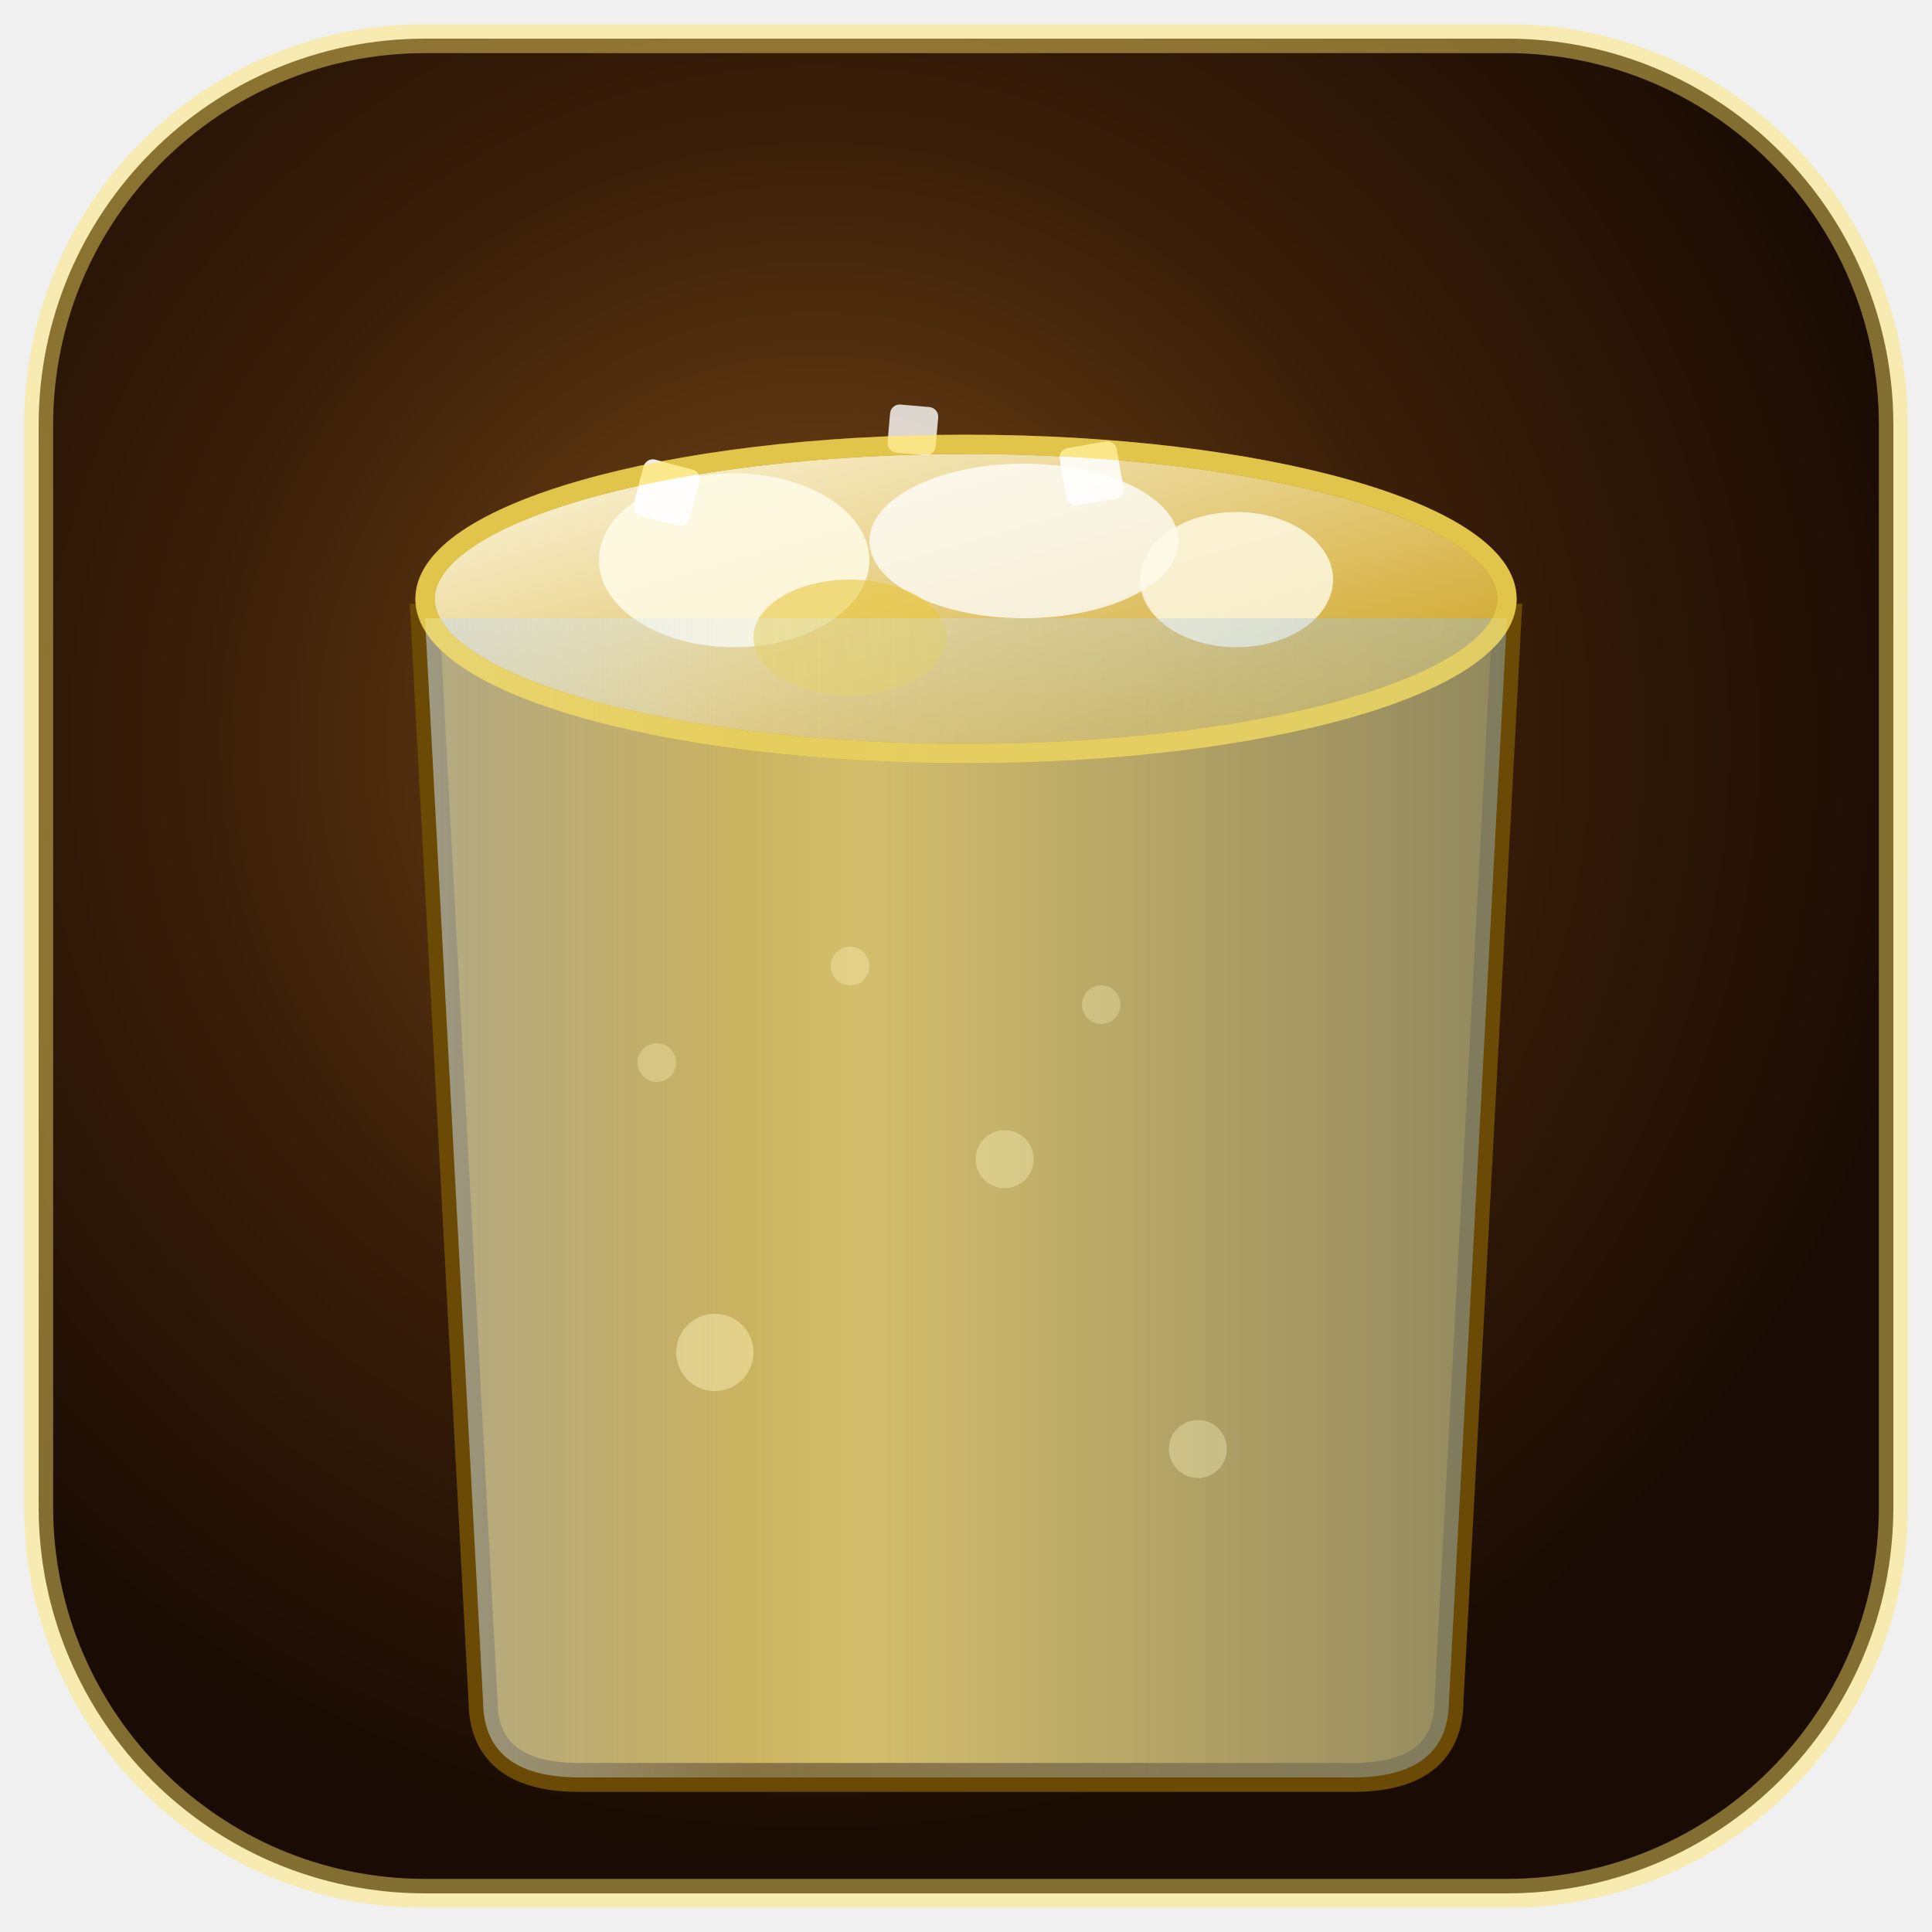
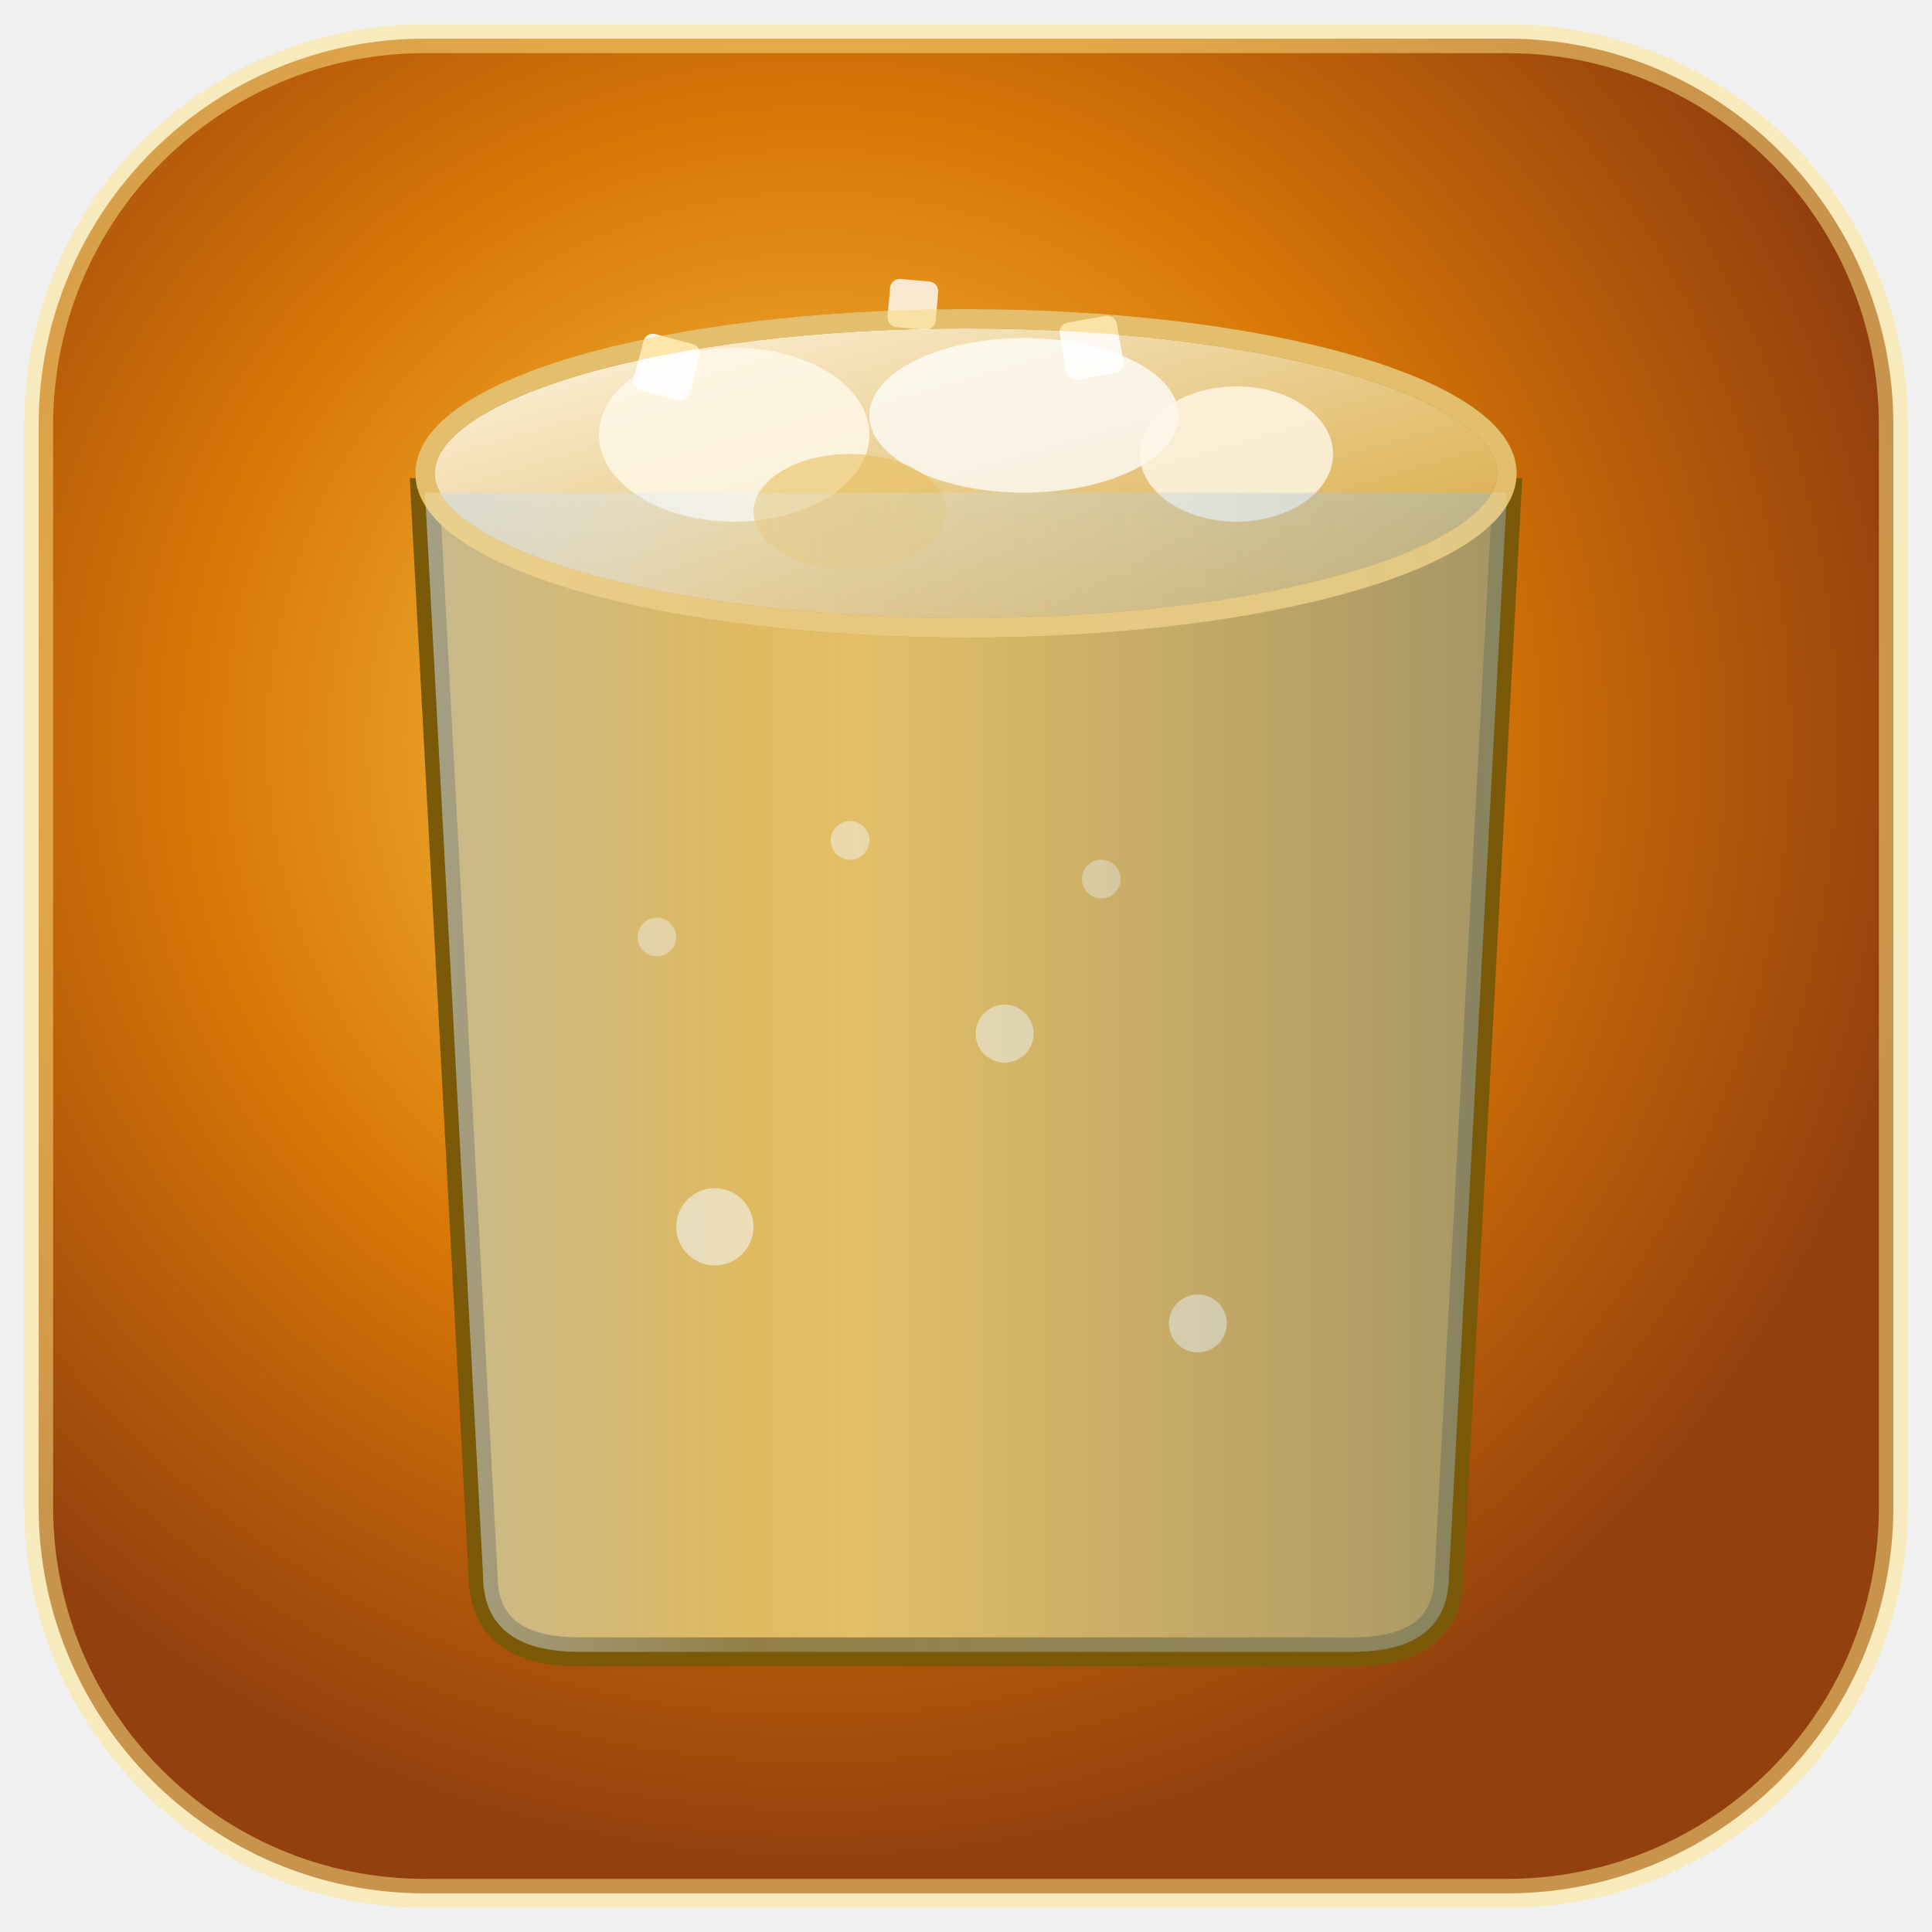
<svg xmlns="http://www.w3.org/2000/svg" viewBox="0 0 100 100" width="100" height="100">
  <defs>
    <radialGradient id="bg" cx="42%" cy="38%" r="60%">
-       <stop offset="0%" stop-color="#7A4A18" />
-       <stop offset="55%" stop-color="#3A1E08" />
-       <stop offset="100%" stop-color="#1A0C04" />
+       <stop offset="0%" stop-color="#FCD34D" />
+       <stop offset="55%" stop-color="#D97706" />
+       <stop offset="100%" stop-color="#92400E" />
    </radialGradient>
    <linearGradient id="drink" x1="0%" y1="0%" x2="100%" y2="0%">
-       <stop offset="0%" stop-color="#9A7208" />
-       <stop offset="40%" stop-color="#D4AF37" />
-       <stop offset="100%" stop-color="#8A6205" />
+       <stop offset="0%" stop-color="#c8921a" />
+       <stop offset="40%" stop-color="#e8b030" />
+       <stop offset="100%" stop-color="#b07a10" />
    </linearGradient>
    <linearGradient id="foam" x1="0%" y1="0%" x2="100%" y2="100%">
-       <stop offset="0%" stop-color="#FFFBE8" />
-       <stop offset="100%" stop-color="#C8980A" />
+       <stop offset="0%" stop-color="#fff8e8" />
+       <stop offset="100%" stop-color="#d4a030" />
    </linearGradient>
    <linearGradient id="glass" x1="0%" y1="0%" x2="100%" y2="0%">
      <stop offset="0%" stop-color="#c8d8e8" stop-opacity="0.55" />
      <stop offset="30%" stop-color="#ddeeff" stop-opacity="0.25" />
      <stop offset="100%" stop-color="#9ab8cc" stop-opacity="0.45" />
    </linearGradient>
  </defs>
  <rect x="2" y="2" width="96" height="96" rx="20" ry="20" fill="url(#bg)" />
-   <rect x="2" y="2" width="96" height="96" rx="20" ry="20" fill="none" stroke="#FFE566" stroke-width="1.5" opacity="0.45" />
-   <path d="M22 32 L25 88 Q25 92 30 92 L70 92 Q75 92 75 88 L78 32 Z" fill="url(#drink)" stroke="#6A4A04" stroke-width="1.5" />
-   <ellipse cx="50" cy="31" rx="28" ry="8" fill="url(#foam)" stroke="#9A7808" stroke-width="1" />
-   <ellipse cx="38" cy="29" rx="7" ry="4.5" fill="#FFFBE8" opacity="0.85" />
-   <ellipse cx="53" cy="28" rx="8" ry="4" fill="#ffffff" opacity="0.75" />
-   <ellipse cx="64" cy="30" rx="5" ry="3.5" fill="#FFFBE8" opacity="0.80" />
-   <ellipse cx="44" cy="33" rx="5" ry="3" fill="#E8C840" opacity="0.6" />
-   <circle cx="37" cy="70" r="2" fill="#FFE88A" opacity="0.55" />
-   <circle cx="52" cy="60" r="1.5" fill="#FFE88A" opacity="0.50" />
-   <circle cx="44" cy="50" r="1" fill="#FFE88A" opacity="0.45" />
-   <circle cx="62" cy="75" r="1.5" fill="#FFE88A" opacity="0.50" />
-   <circle cx="57" cy="52" r="1" fill="#FFE88A" opacity="0.40" />
-   <circle cx="34" cy="55" r="1" fill="#FFE88A" opacity="0.40" />
-   <path d="M22 32 L25 88 Q25 92 30 92 L70 92 Q75 92 75 88 L78 32 Z" fill="url(#glass)" />
-   <rect x="33" y="24" width="3" height="3" rx="0.5" fill="#ffffff" opacity="0.9" transform="rotate(15,34.5,25.5)" />
-   <rect x="55" y="23" width="3" height="3" rx="0.5" fill="#ffffff" opacity="0.85" transform="rotate(-10,56.5,24.5)" />
-   <rect x="46" y="21" width="2.5" height="2.5" rx="0.5" fill="#ffffff" opacity="0.8" transform="rotate(5,47.25,22.25)" />
-   <ellipse cx="50" cy="31" rx="28" ry="8" fill="none" stroke="#FFE566" stroke-width="1" opacity="0.7" />
+   <rect x="2" y="2" width="96" height="96" rx="20" ry="20" fill="none" stroke="#FDE68A" stroke-width="1.5" opacity="0.5" />
+   <g transform="translate(0,-6.5)">
+     <path d="M22 32 L25 88 Q25 92 30 92 L70 92 Q75 92 75 88 L78 32 Z" fill="url(#drink)" stroke="#7a5a08" stroke-width="1.5" />
+     <ellipse cx="50" cy="31" rx="28" ry="8" fill="url(#foam)" stroke="#a07018" stroke-width="1" />
+     <ellipse cx="38" cy="29" rx="7" ry="4.5" fill="#fff8e8" opacity="0.85" />
+     <ellipse cx="53" cy="28" rx="8" ry="4" fill="#ffffff" opacity="0.75" />
+     <ellipse cx="64" cy="30" rx="5" ry="3.5" fill="#fff8e8" opacity="0.80" />
+     <ellipse cx="44" cy="33" rx="5" ry="3" fill="#e8c060" opacity="0.6" />
+     <circle cx="37" cy="70" r="2" fill="#ffffff" opacity="0.55" />
+     <circle cx="52" cy="60" r="1.5" fill="#ffffff" opacity="0.50" />
+     <circle cx="44" cy="50" r="1" fill="#ffffff" opacity="0.45" />
+     <circle cx="62" cy="75" r="1.5" fill="#ffffff" opacity="0.50" />
+     <circle cx="57" cy="52" r="1" fill="#ffffff" opacity="0.40" />
+     <circle cx="34" cy="55" r="1" fill="#ffffff" opacity="0.40" />
+     <path d="M22 32 L25 88 Q25 92 30 92 L70 92 Q75 92 75 88 L78 32 Z" fill="url(#glass)" />
+     <rect x="33" y="24" width="3" height="3" rx="0.5" fill="#ffffff" opacity="0.9" transform="rotate(15,34.5,25.5)" />
+     <rect x="55" y="23" width="3" height="3" rx="0.5" fill="#ffffff" opacity="0.85" transform="rotate(-10,56.5,24.5)" />
+     <rect x="46" y="21" width="2.5" height="2.5" rx="0.5" fill="#ffffff" opacity="0.8" transform="rotate(5,47.25,22.25)" />
+     <ellipse cx="50" cy="31" rx="28" ry="8" fill="none" stroke="#ffe090" stroke-width="1" opacity="0.7" />
+   </g>
</svg>
